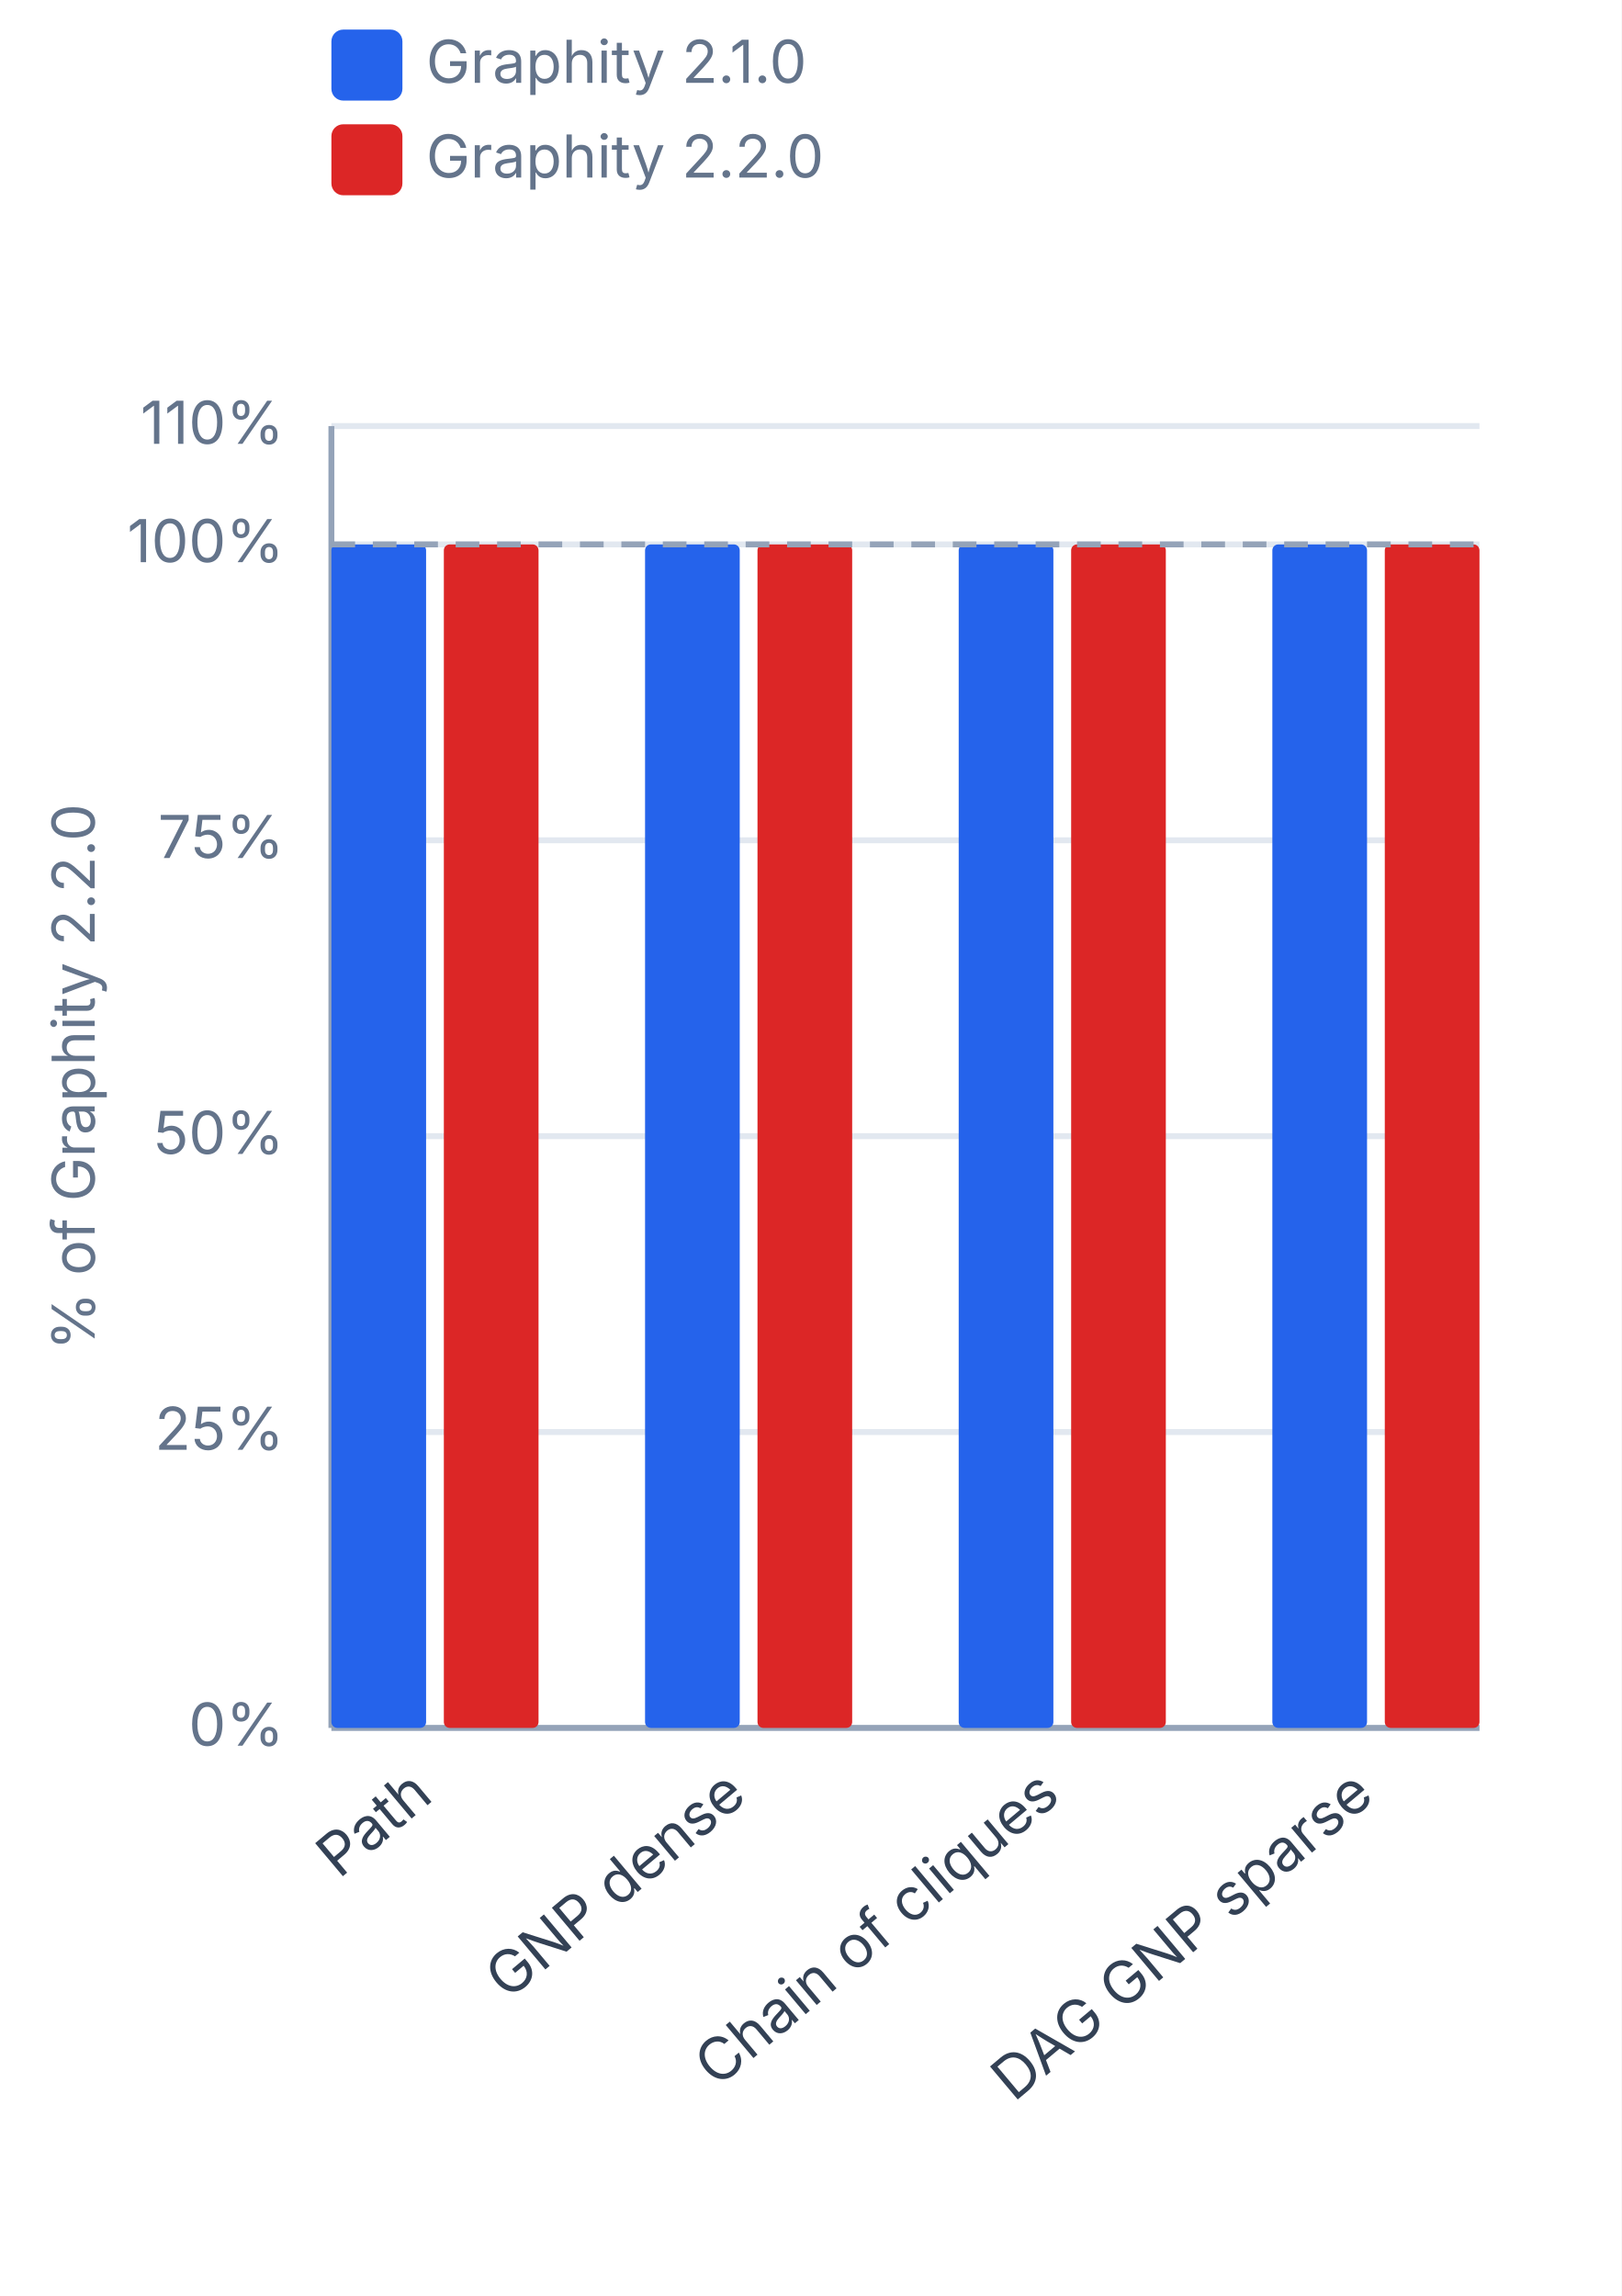
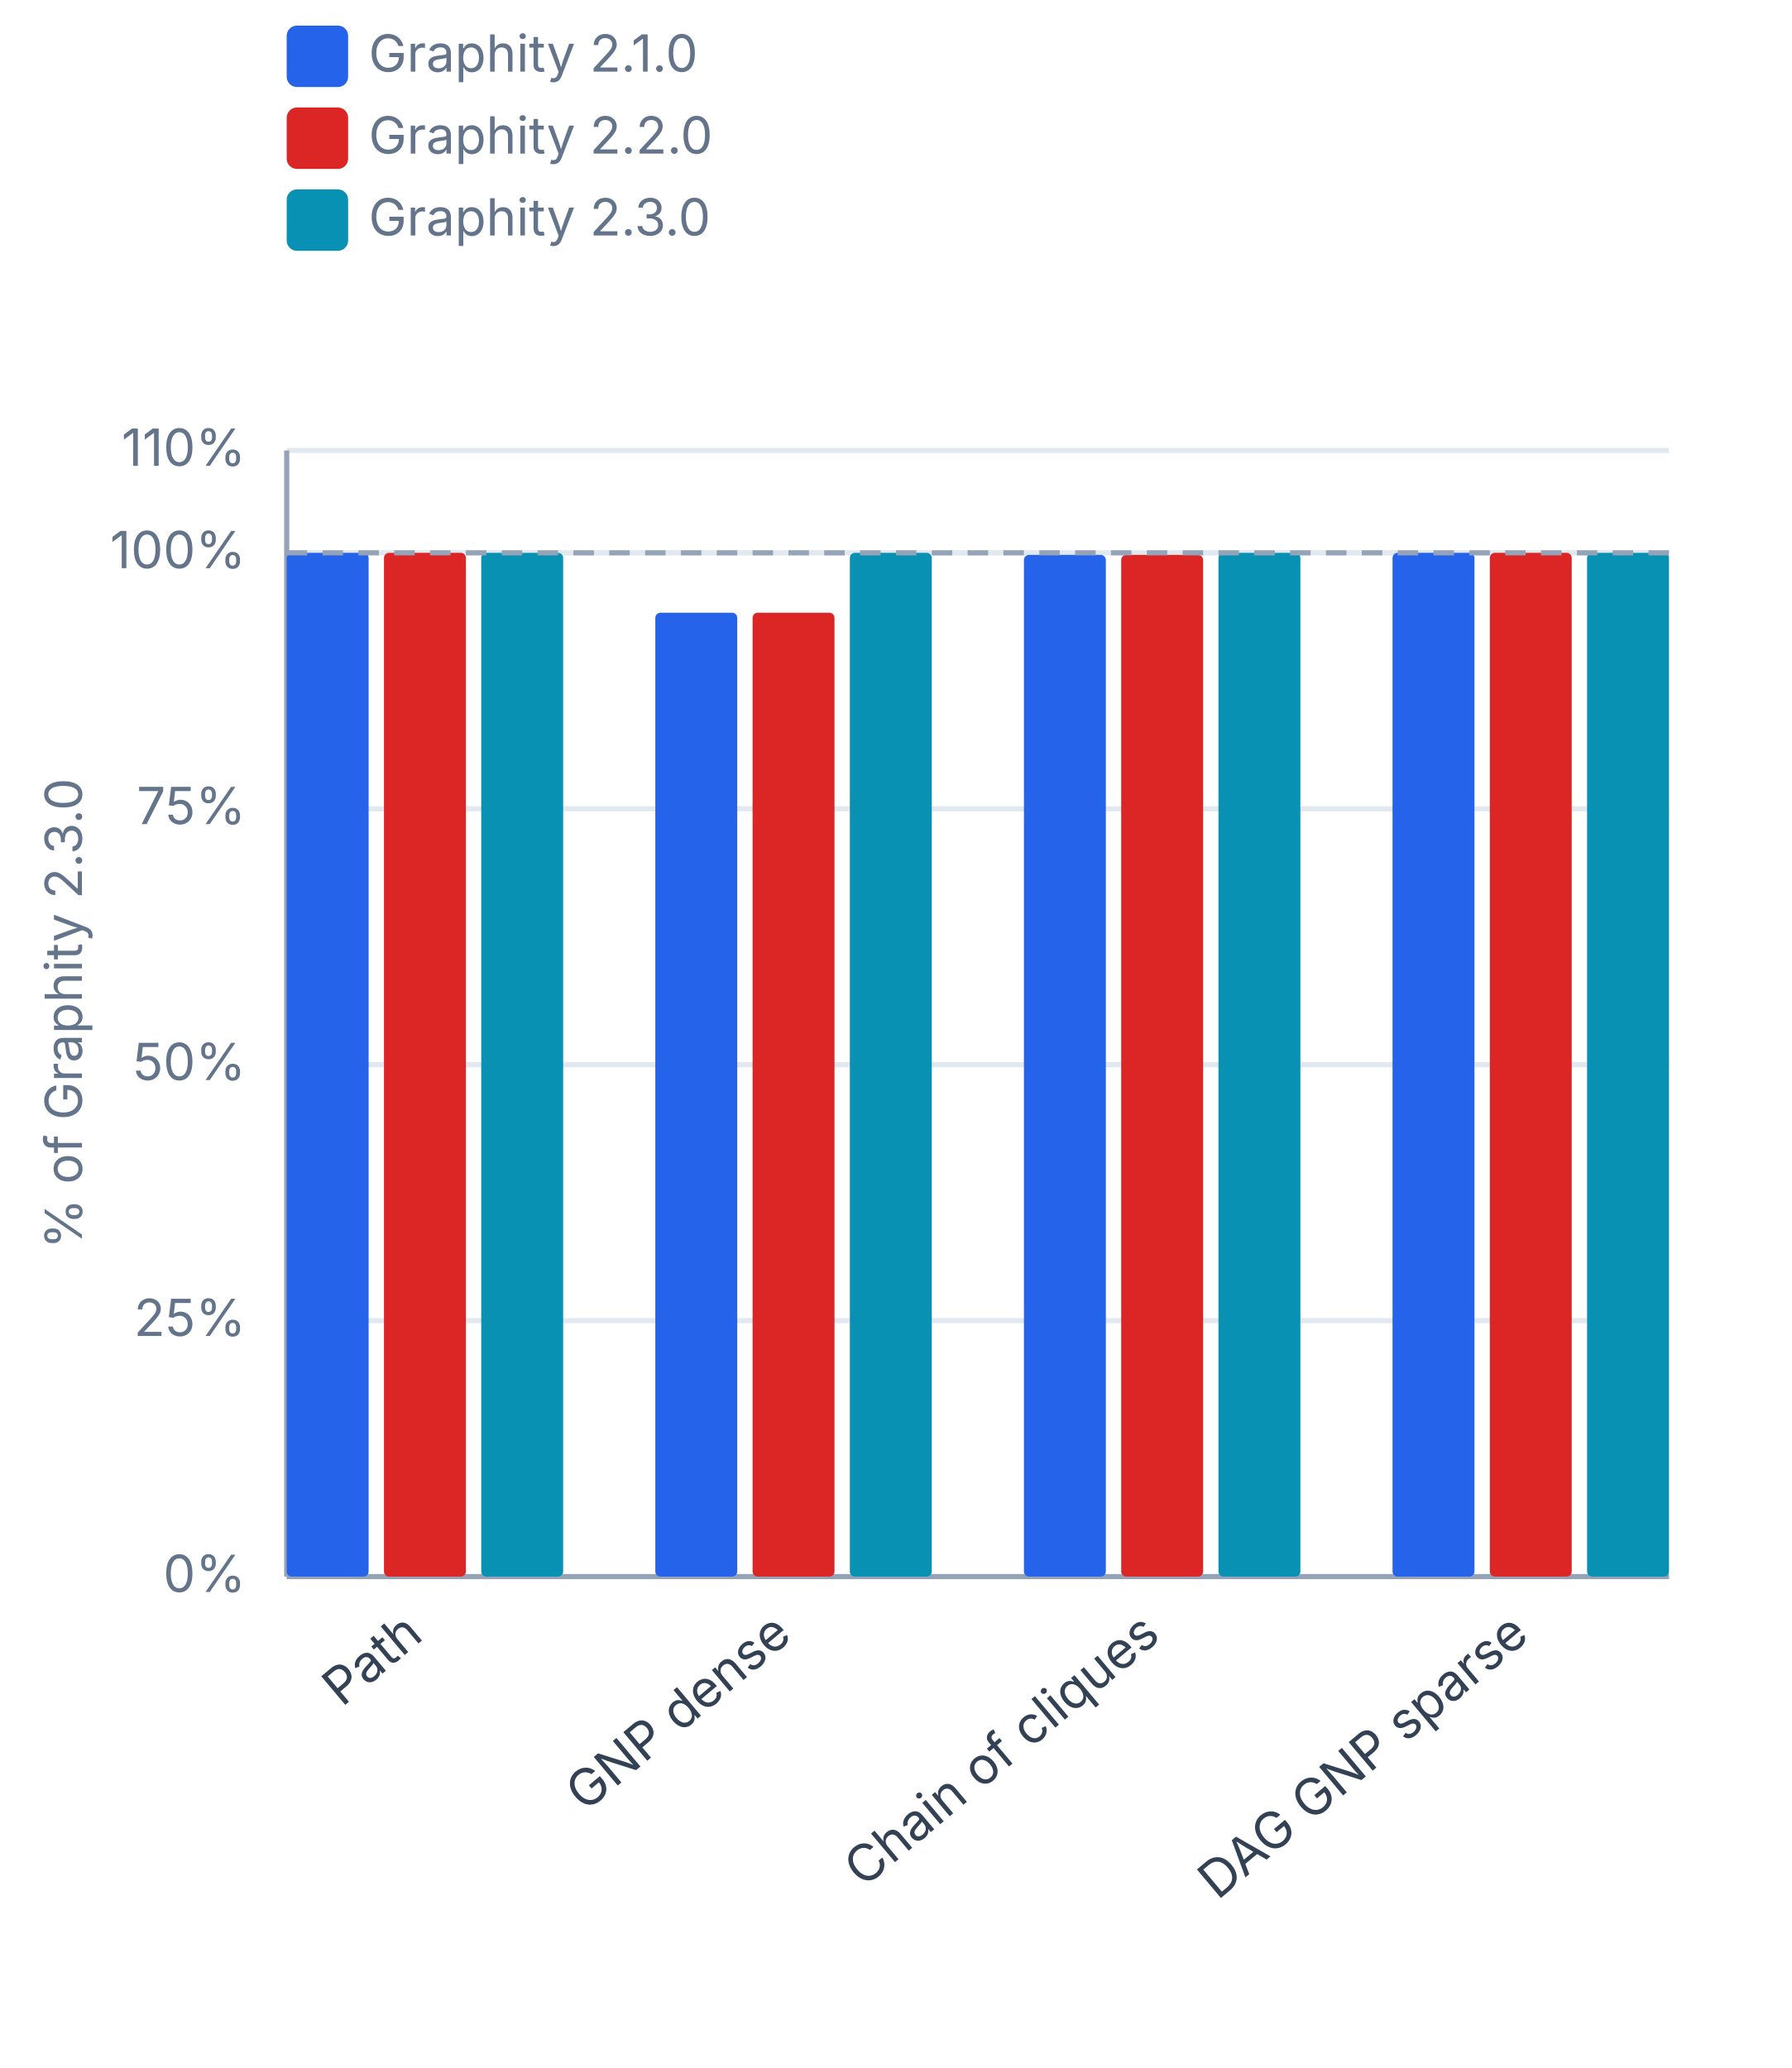
- <svg xmlns="http://www.w3.org/2000/svg" width="274" height="388" viewBox="0 0 274 388" role="img">
+ <svg xmlns="http://www.w3.org/2000/svg" width="350" height="404" viewBox="0 0 350 404" role="img">
  <style>text{font-family:ui-sans-serif,system-ui,-apple-system,Segoe UI,sans-serif;font-size:11px;fill:#334155}.axis{stroke:#94a3b8;stroke-width:1;fill:none}.grid{stroke:#e2e8f0;stroke-width:1}.ylabel{fill:#64748b;font-size:10px}.tick{fill:#64748b;font-size:10px}.xlabel{font-size:10px}</style>
-   <rect x="0" y="0" width="274" height="388" fill="#ffffff" />
+   <rect x="0" y="0" width="350" height="404" fill="#ffffff" />
  <rect x="56" y="5" width="12" height="12" rx="2" fill="#2563eb" />
  <text x="72" y="14" class="tick">Graphity 2.1.0</text>
  <rect x="56" y="21" width="12" height="12" rx="2" fill="#dc2626" />
  <text x="72" y="30" class="tick">Graphity 2.2.0</text>
-   <line class="grid" x1="56" y1="292.0" x2="250" y2="292.0" />
-   <text class="tick" x="48" y="295.0" text-anchor="end">0%</text>
-   <line class="grid" x1="56" y1="242.0" x2="250" y2="242.0" />
-   <text class="tick" x="48" y="245.0" text-anchor="end">25%</text>
-   <line class="grid" x1="56" y1="192.0" x2="250" y2="192.0" />
-   <text class="tick" x="48" y="195.0" text-anchor="end">50%</text>
-   <line class="grid" x1="56" y1="142.0" x2="250" y2="142.0" />
-   <text class="tick" x="48" y="145.0" text-anchor="end">75%</text>
-   <line class="grid" x1="56" y1="92.0" x2="250" y2="92.0" />
-   <text class="tick" x="48" y="95.0" text-anchor="end">100%</text>
-   <line class="grid" x1="56" y1="72.0" x2="250" y2="72.0" />
-   <text class="tick" x="48" y="75.0" text-anchor="end">110%</text>
-   <line class="axis" x1="56" y1="72" x2="56" y2="292" />
-   <line class="axis" x1="56" y1="292" x2="250" y2="292" />
-   <text class="ylabel" x="16" y="182.0" text-anchor="middle" transform="rotate(-90 16 182.0)">% of Graphity 2.2.0</text>
-   <text class="xlabel" x="73.5" y="304.0" text-anchor="end" transform="rotate(-40 73.5 304.0)">Path</text>
-   <rect x="56.0" y="92.0" width="16" height="200.0" fill="#2563eb" rx="1" />
-   <rect x="75.0" y="92.0" width="16" height="200.0" fill="#dc2626" rx="1" />
-   <text class="xlabel" x="126.5" y="304.0" text-anchor="end" transform="rotate(-40 126.5 304.0)">GNP dense</text>
-   <rect x="109.0" y="92.0" width="16" height="200.0" fill="#2563eb" rx="1" />
-   <rect x="128.0" y="92.0" width="16" height="200.0" fill="#dc2626" rx="1" />
-   <text class="xlabel" x="179.5" y="304.0" text-anchor="end" transform="rotate(-40 179.5 304.0)">Chain of cliques</text>
-   <rect x="162.0" y="92.0" width="16" height="200.0" fill="#2563eb" rx="1" />
-   <rect x="181.0" y="92.0" width="16" height="200.0" fill="#dc2626" rx="1" />
-   <text class="xlabel" x="232.5" y="304.0" text-anchor="end" transform="rotate(-40 232.5 304.0)">DAG GNP sparse</text>
-   <rect x="215.0" y="92.0" width="16" height="200.0" fill="#2563eb" rx="1" />
-   <rect x="234.0" y="92.0" width="16" height="200.0" fill="#dc2626" rx="1" />
-   <line x1="56" y1="92.0" x2="250" y2="92.0" stroke="#94a3b8" stroke-width="1" stroke-dasharray="4 3" />
+   <rect x="56" y="37" width="12" height="12" rx="2" fill="#0891b2" />
+   <text x="72" y="46" class="tick">Graphity 2.3.0</text>
+   <line class="grid" x1="56" y1="308.0" x2="326" y2="308.0" />
+   <text class="tick" x="48" y="311.0" text-anchor="end">0%</text>
+   <line class="grid" x1="56" y1="258.0" x2="326" y2="258.0" />
+   <text class="tick" x="48" y="261.0" text-anchor="end">25%</text>
+   <line class="grid" x1="56" y1="208.0" x2="326" y2="208.0" />
+   <text class="tick" x="48" y="211.0" text-anchor="end">50%</text>
+   <line class="grid" x1="56" y1="158.0" x2="326" y2="158.0" />
+   <text class="tick" x="48" y="161.0" text-anchor="end">75%</text>
+   <line class="grid" x1="56" y1="108.0" x2="326" y2="108.0" />
+   <text class="tick" x="48" y="111.0" text-anchor="end">100%</text>
+   <line class="grid" x1="56" y1="88.0" x2="326" y2="88.0" />
+   <text class="tick" x="48" y="91.0" text-anchor="end">110%</text>
+   <line class="axis" x1="56" y1="88" x2="56" y2="308" />
+   <line class="axis" x1="56" y1="308" x2="326" y2="308" />
+   <text class="ylabel" x="16" y="198.0" text-anchor="middle" transform="rotate(-90 16 198.0)">% of Graphity 2.3.0</text>
+   <text class="xlabel" x="83.0" y="320.0" text-anchor="end" transform="rotate(-40 83.0 320.0)">Path</text>
+   <rect x="56.0" y="108.0" width="16" height="200.0" fill="#2563eb" rx="1" />
+   <rect x="75.0" y="108.0" width="16" height="200.0" fill="#dc2626" rx="1" />
+   <rect x="94.0" y="108.0" width="16" height="200.0" fill="#0891b2" rx="1" />
+   <text class="xlabel" x="155.0" y="320.0" text-anchor="end" transform="rotate(-40 155.0 320.0)">GNP dense</text>
+   <rect x="128.0" y="119.7" width="16" height="188.3" fill="#2563eb" rx="1" />
+   <rect x="147.0" y="119.7" width="16" height="188.3" fill="#dc2626" rx="1" />
+   <rect x="166.0" y="108.0" width="16" height="200.0" fill="#0891b2" rx="1" />
+   <text class="xlabel" x="227.0" y="320.0" text-anchor="end" transform="rotate(-40 227.0 320.0)">Chain of cliques</text>
+   <rect x="200.0" y="108.4" width="16" height="199.6" fill="#2563eb" rx="1" />
+   <rect x="219.0" y="108.4" width="16" height="199.6" fill="#dc2626" rx="1" />
+   <rect x="238.0" y="108.0" width="16" height="200.0" fill="#0891b2" rx="1" />
+   <text class="xlabel" x="299.0" y="320.0" text-anchor="end" transform="rotate(-40 299.0 320.0)">DAG GNP sparse</text>
+   <rect x="272.0" y="108.0" width="16" height="200.0" fill="#2563eb" rx="1" />
+   <rect x="291.0" y="108.0" width="16" height="200.0" fill="#dc2626" rx="1" />
+   <rect x="310.0" y="108.0" width="16" height="200.0" fill="#0891b2" rx="1" />
+   <line x1="56" y1="108.0" x2="326" y2="108.0" stroke="#94a3b8" stroke-width="1" stroke-dasharray="4 3" />
</svg>
